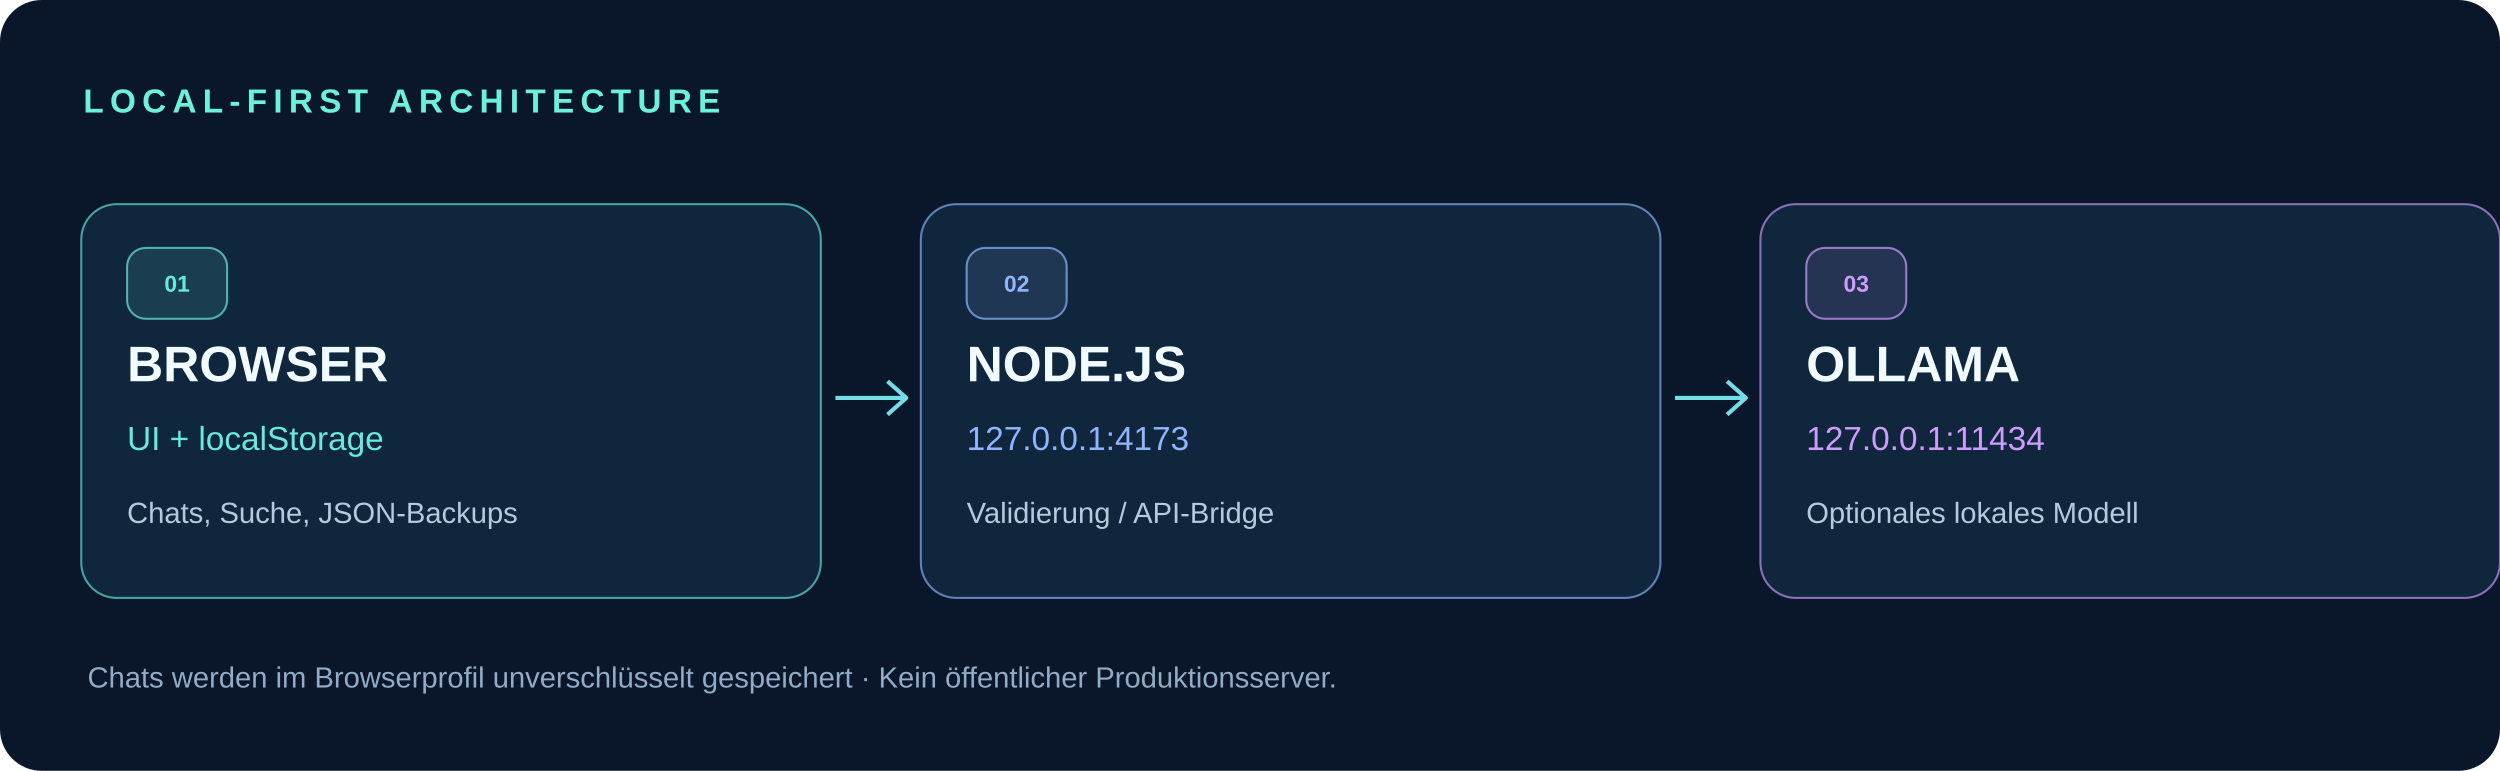
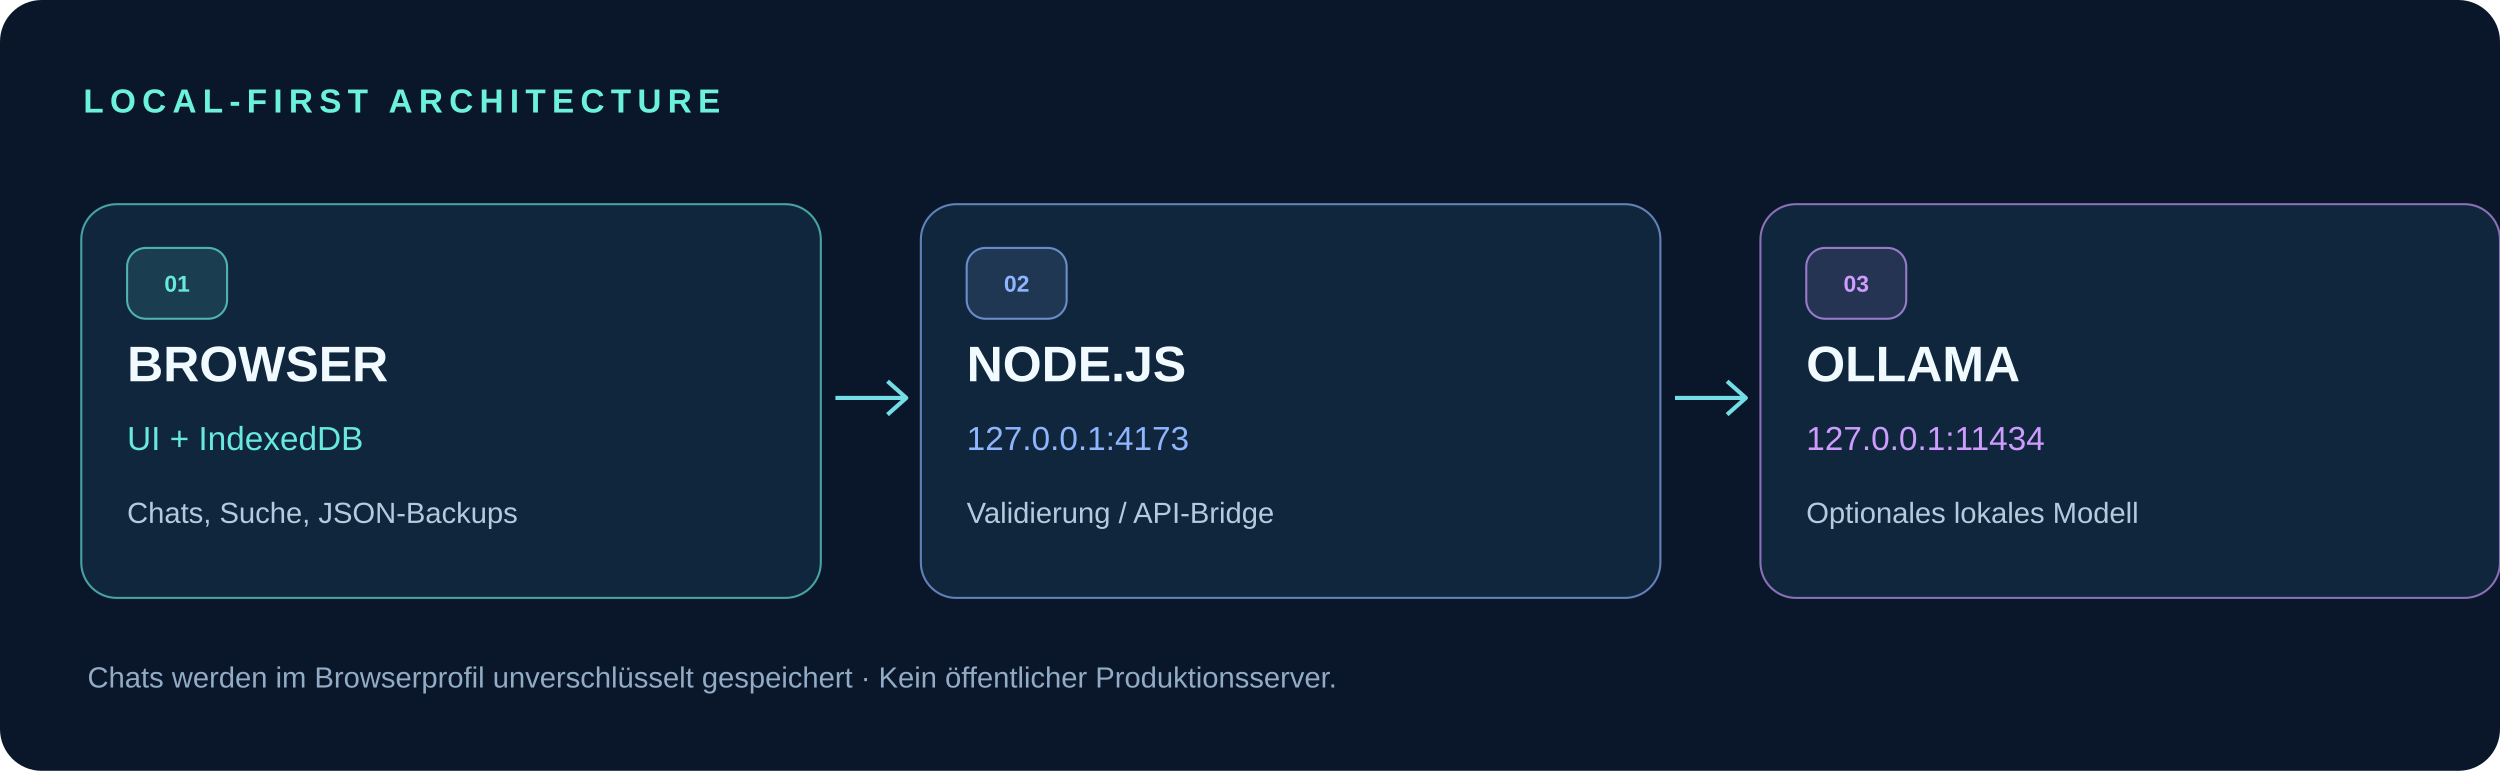
<svg xmlns="http://www.w3.org/2000/svg" viewBox="0 0 1200 370" role="img" aria-labelledby="ttl dsc">
  <rect width="1200" height="370" rx="20" fill="#0A1629" />
  <text x="40" y="54" fill="#6BF1DC" font-size="16" letter-spacing="3" font-weight="800" font-family="Arial,Helvetica,sans-serif">LOCAL-FIRST ARCHITECTURE</text>
  <g font-family="Arial,Helvetica,sans-serif">
    <rect x="39" y="98" width="355" height="189" rx="17" fill="#10263C" stroke="#68E9DE" stroke-opacity=".65" />
    <rect x="61" y="119" width="48" height="34" rx="9" fill="#68E9DE" fill-opacity=".12" stroke="#68E9DE" stroke-opacity=".7" />
    <text x="85" y="140" text-anchor="middle" font-size="11" fill="#68E9DE" font-weight="800">01</text>
    <text x="61" y="183" font-size="24" fill="#F0FAFF" font-weight="800">BROWSER</text>
-     <text x="61" y="216" font-size="16" fill="#68E9DE">UI + localStorage</text>
+     <text x="61" y="216" font-size="16" fill="#68E9DE">UI + IndexedDB</text>
    <text x="61" y="251" font-size="14" fill="#B5CBDD">Chats, Suche, JSON-Backups</text>
  </g>
  <path d="M401 191h34m-9 -8l9 8 -9 8" fill="none" stroke="#74DDE6" stroke-width="2" stroke-linejoin="round" />
  <g font-family="Arial,Helvetica,sans-serif">
    <rect x="442" y="98" width="355" height="189" rx="17" fill="#10263C" stroke="#8FB5FF" stroke-opacity=".65" />
    <rect x="464" y="119" width="48" height="34" rx="9" fill="#8FB5FF" fill-opacity=".12" stroke="#8FB5FF" stroke-opacity=".7" />
    <text x="488" y="140" text-anchor="middle" font-size="11" fill="#8FB5FF" font-weight="800">02</text>
    <text x="464" y="183" font-size="24" fill="#F0FAFF" font-weight="800">NODE.JS</text>
    <text x="464" y="216" font-size="16" fill="#8FB5FF">127.0.0.1:4173</text>
    <text x="464" y="251" font-size="14" fill="#B5CBDD">Validierung / API-Bridge</text>
  </g>
  <path d="M804 191h34m-9 -8l9 8 -9 8" fill="none" stroke="#74DDE6" stroke-width="2" stroke-linejoin="round" />
  <g font-family="Arial,Helvetica,sans-serif">
    <rect x="845" y="98" width="355" height="189" rx="17" fill="#10263C" stroke="#CE9CFF" stroke-opacity=".65" />
    <rect x="867" y="119" width="48" height="34" rx="9" fill="#CE9CFF" fill-opacity=".12" stroke="#CE9CFF" stroke-opacity=".7" />
    <text x="891" y="140" text-anchor="middle" font-size="11" fill="#CE9CFF" font-weight="800">03</text>
    <text x="867" y="183" font-size="24" fill="#F0FAFF" font-weight="800">OLLAMA</text>
    <text x="867" y="216" font-size="16" fill="#CE9CFF">127.0.0.1:11434</text>
    <text x="867" y="251" font-size="14" fill="#B5CBDD">Optionales lokales Modell</text>
  </g>
  <text x="42" y="330" fill="#91ACC4" font-family="Arial,Helvetica,sans-serif" font-size="14">Chats werden im Browserprofil unverschlüsselt gespeichert · Kein öffentlicher Produktionsserver.</text>
</svg>
